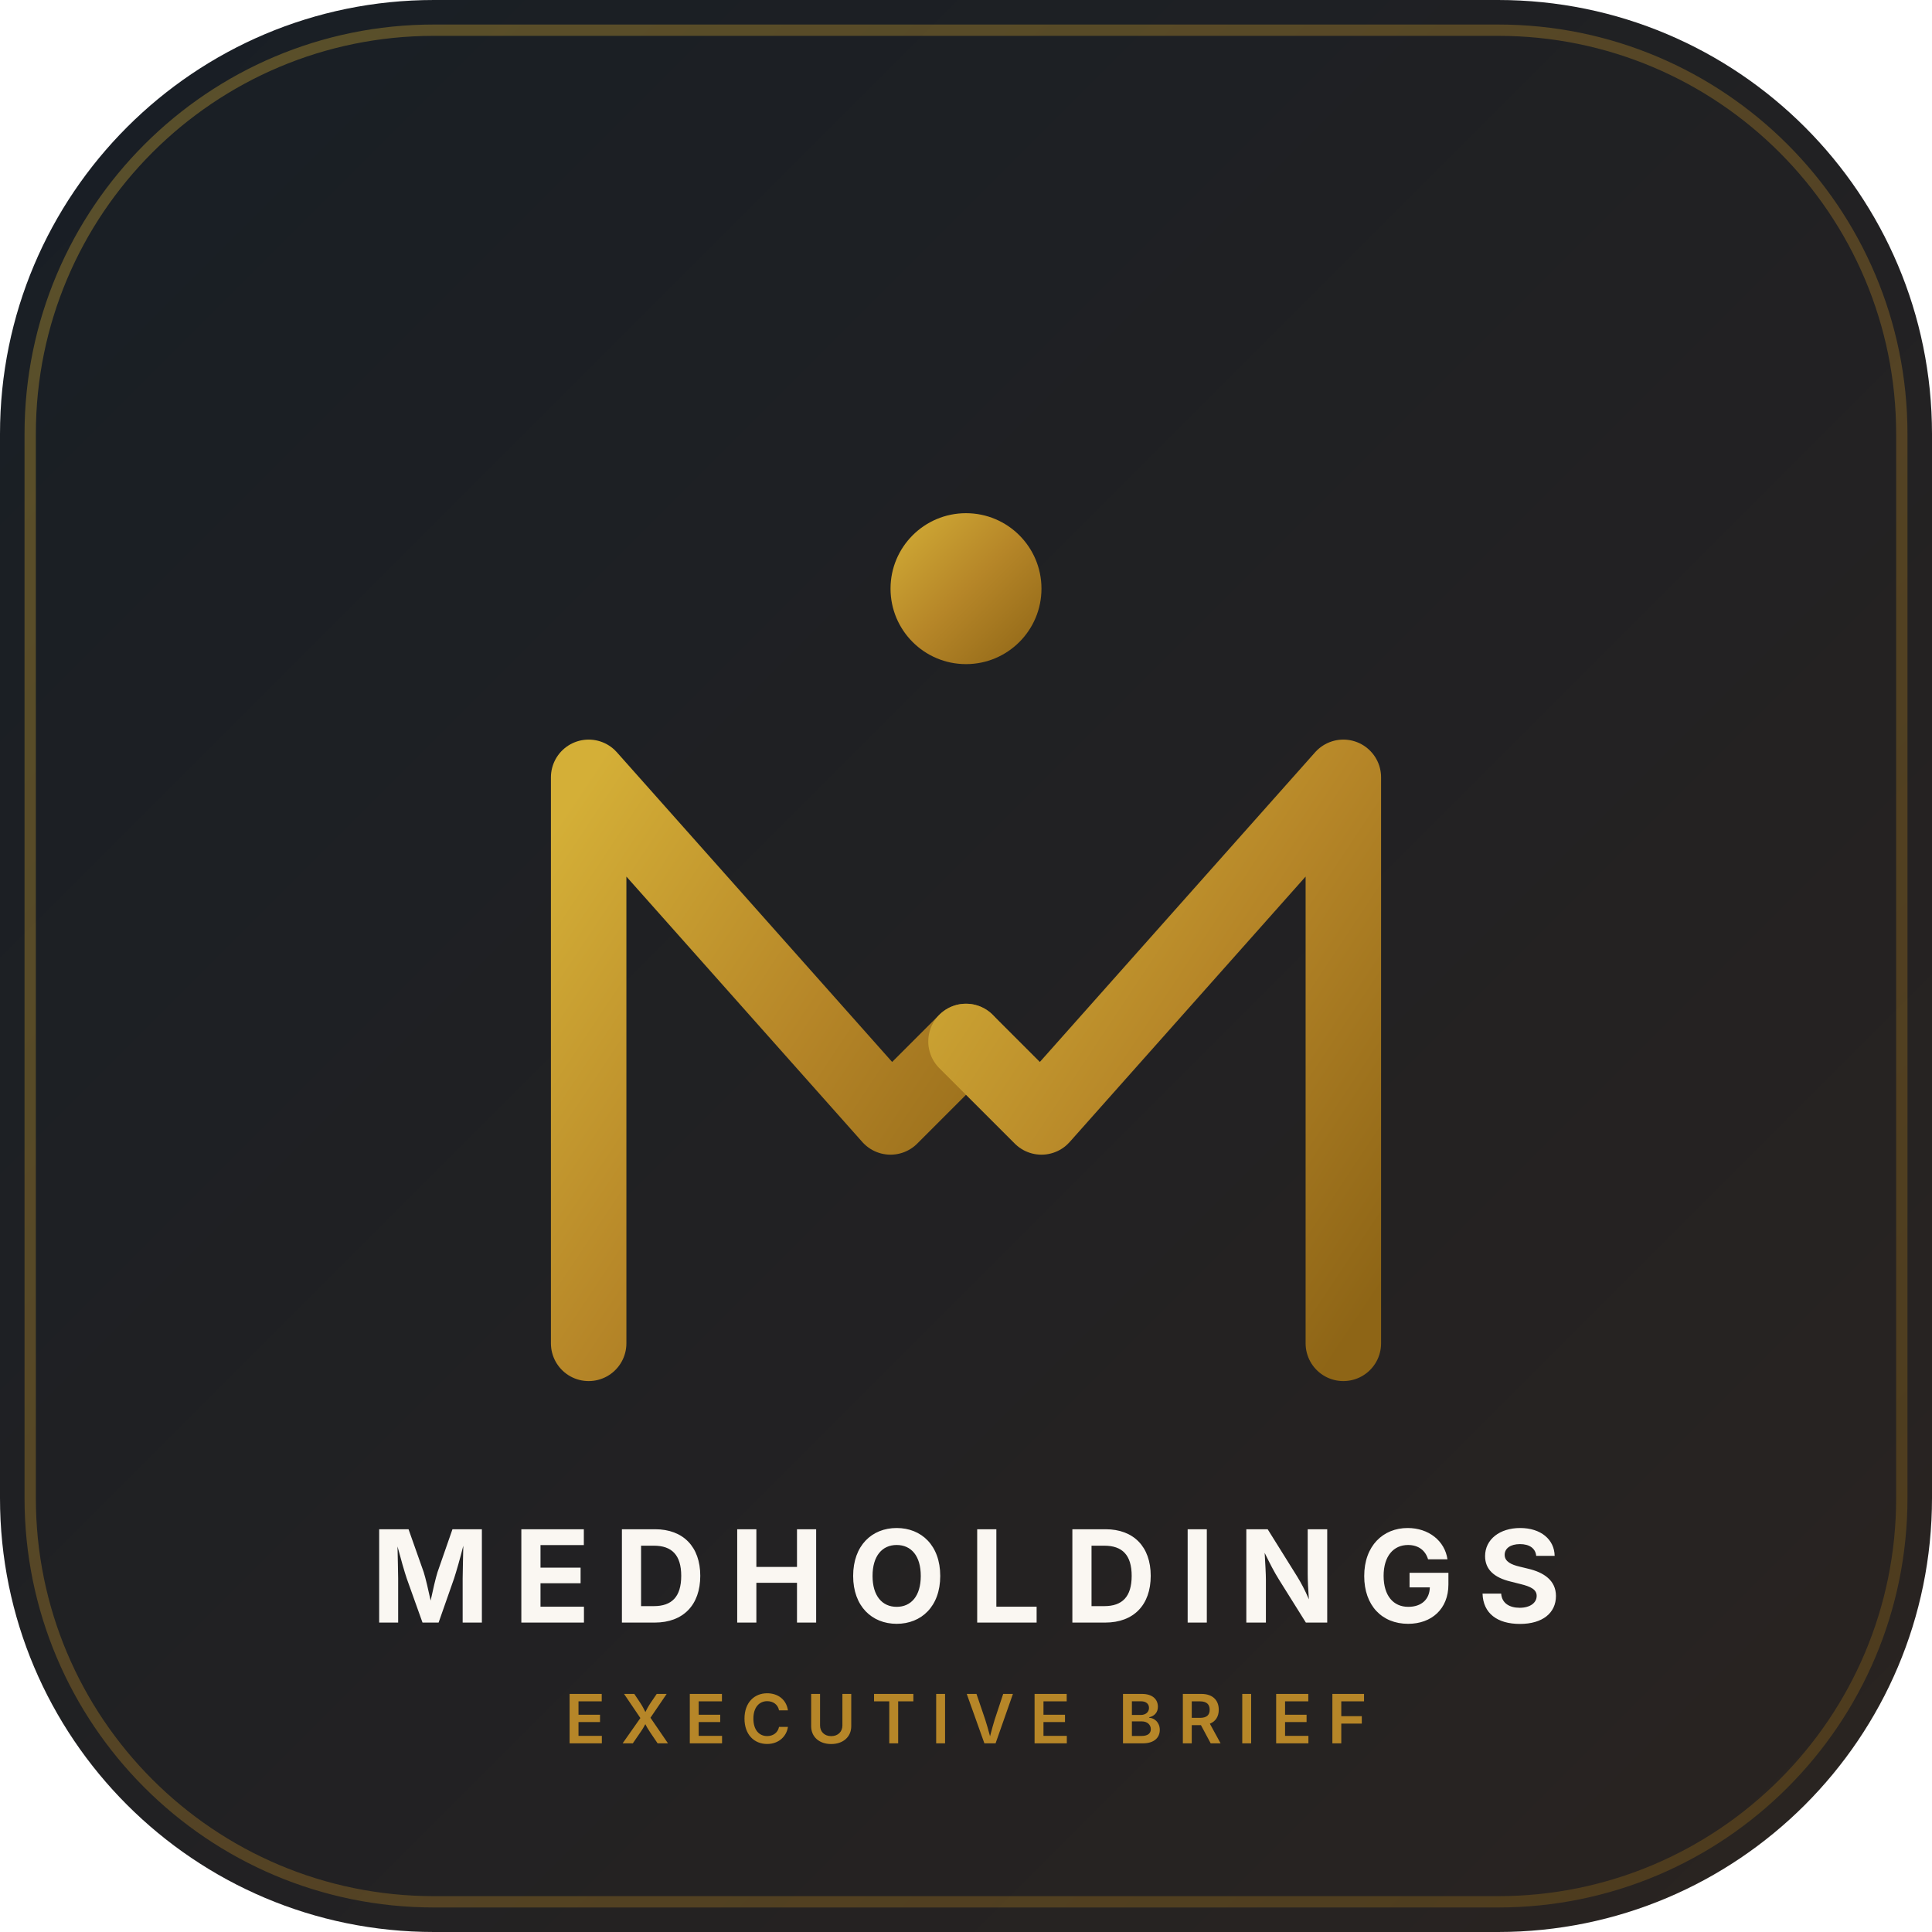
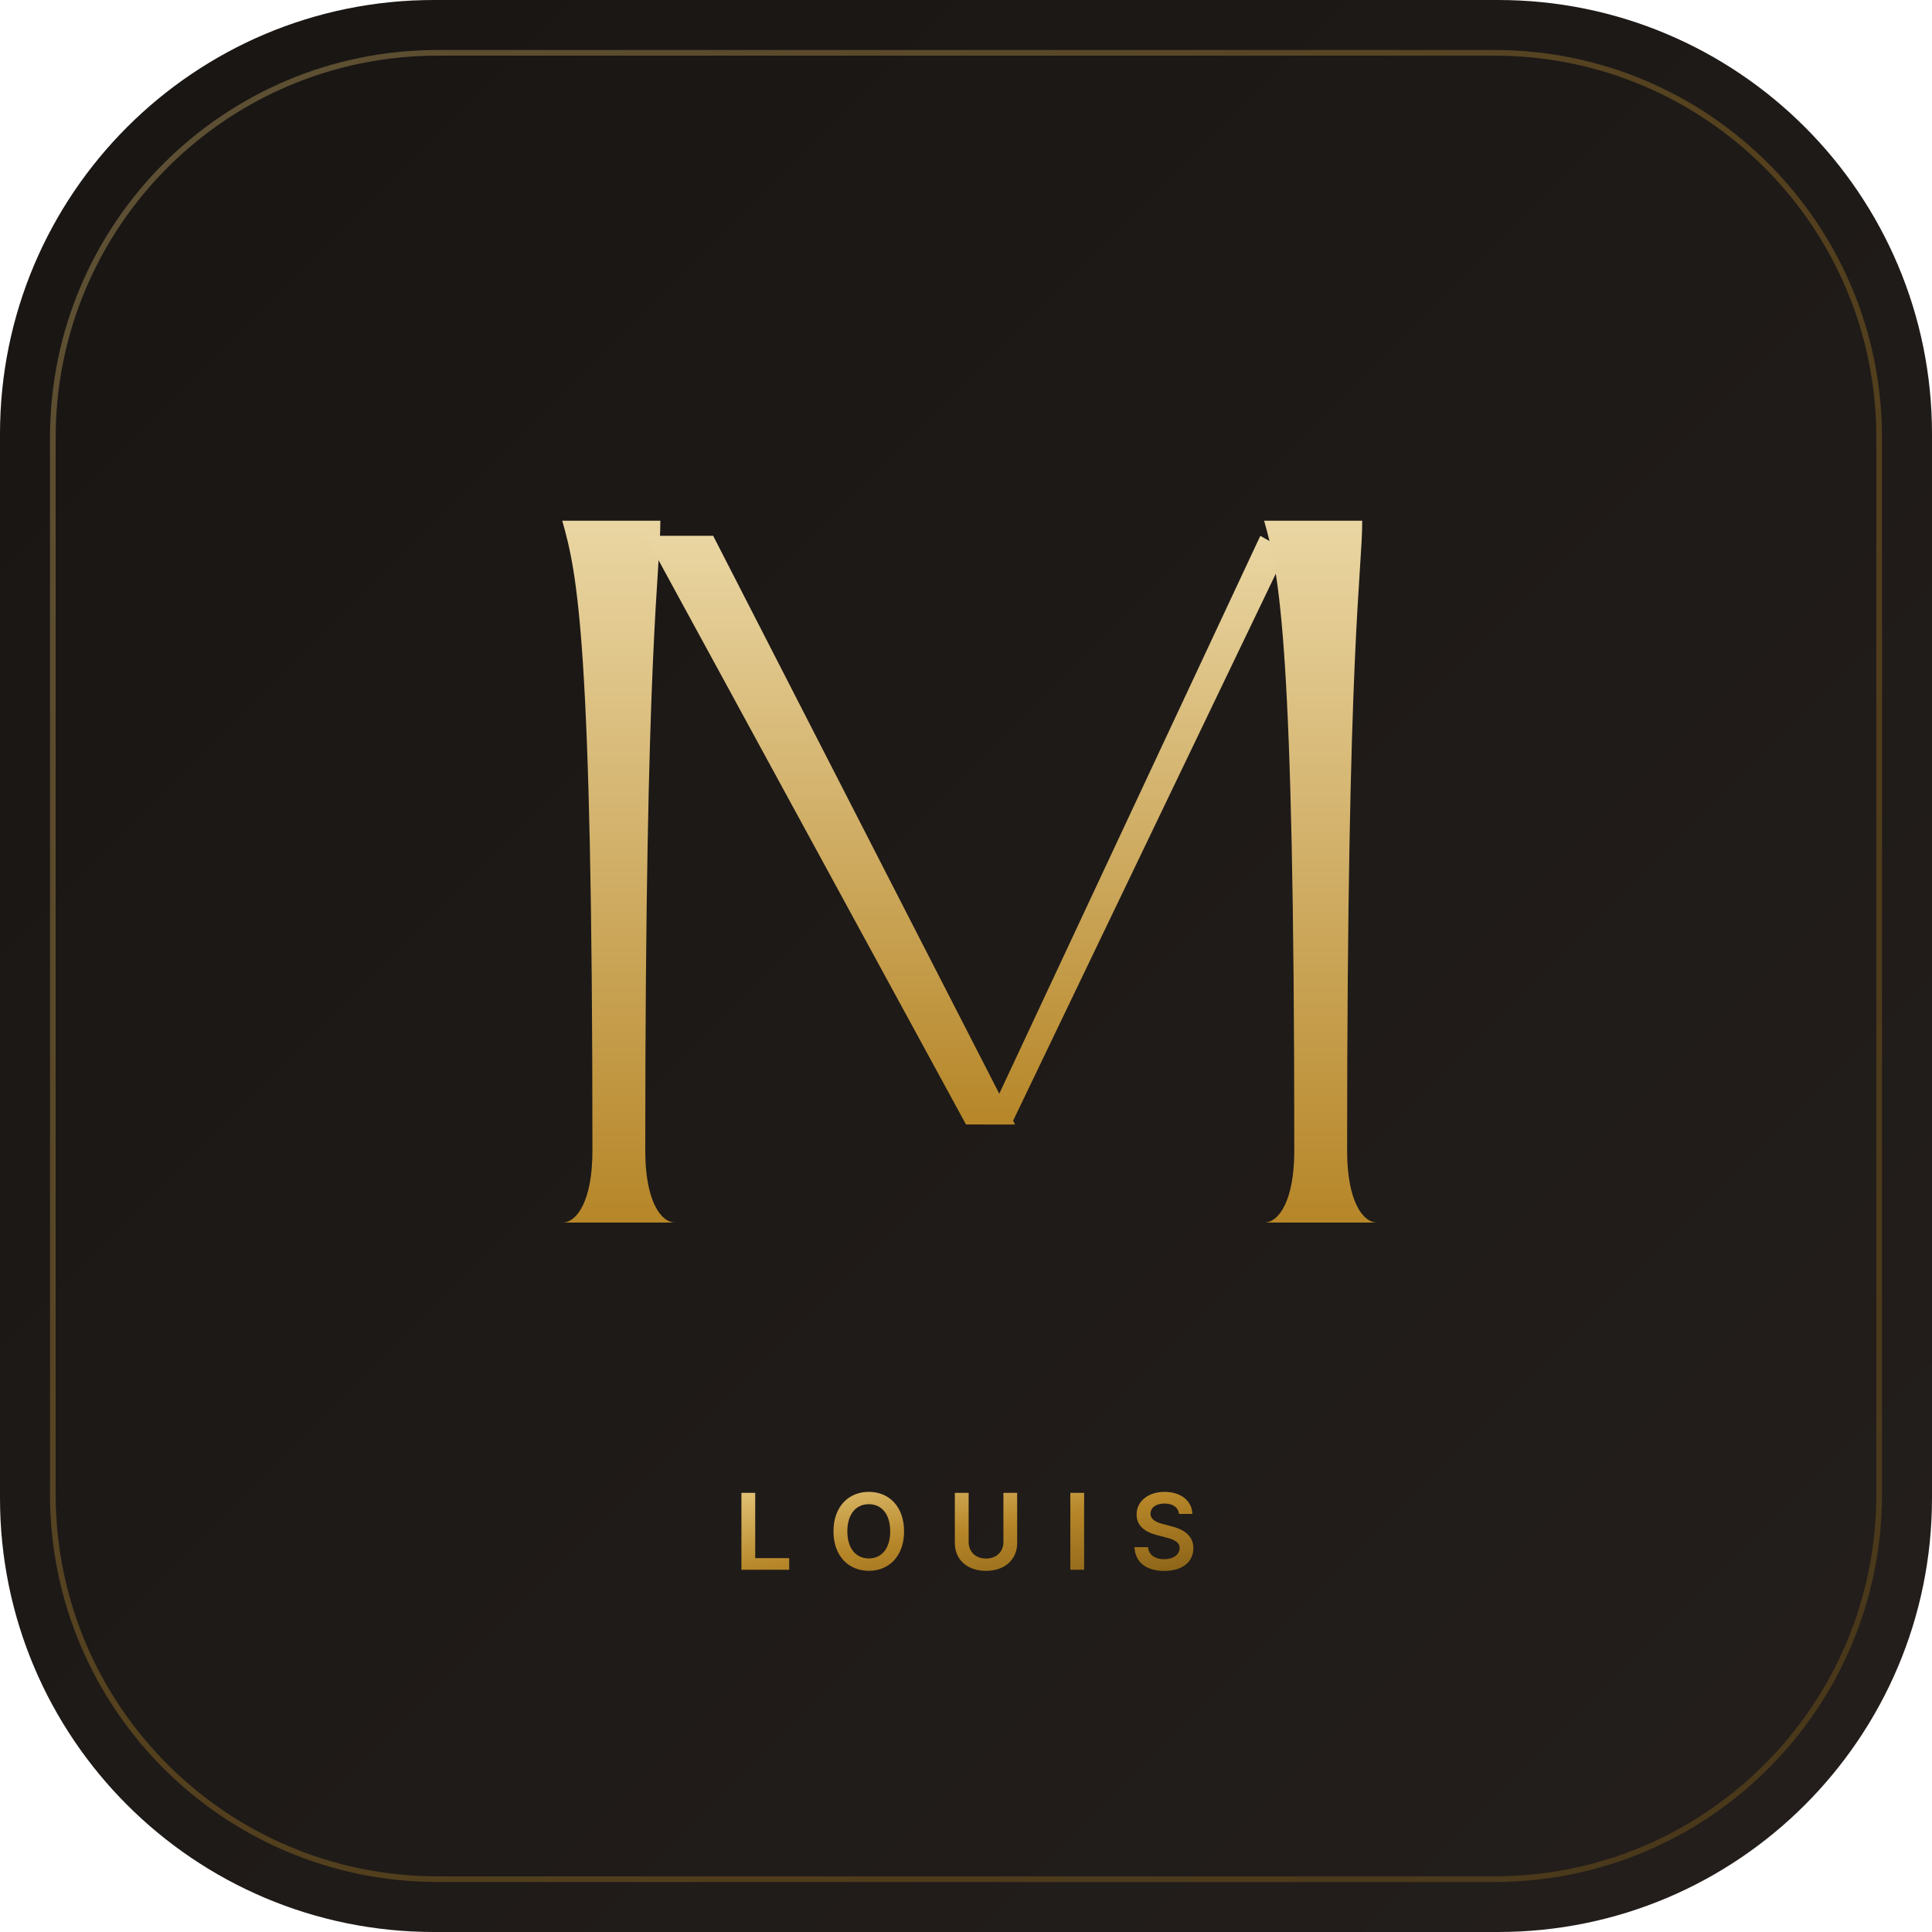
<svg xmlns="http://www.w3.org/2000/svg" viewBox="0 0 512 512" width="512" height="512">
  <defs>
    <linearGradient id="bgGrad" x1="0%" y1="0%" x2="100%" y2="100%">
-       <stop offset="0%" stop-color="#181E25" />
-       <stop offset="100%" stop-color="#2A2421" />
+       <stop offset="0%" stop-color="#181513" />
+       <stop offset="100%" stop-color="#241F1C" />
    </linearGradient>
    <linearGradient id="goldGrad" x1="0%" y1="0%" x2="100%" y2="100%">
-       <stop offset="0%" stop-color="#D4AF37" />
+       <stop offset="0%" stop-color="#E2C275" />
      <stop offset="50%" stop-color="#B68628" />
-       <stop offset="100%" stop-color="#8E6516" />
+       <stop offset="100%" stop-color="#8C6318" />
    </linearGradient>
-     <linearGradient id="terracottaGrad" x1="0%" y1="0%" x2="100%" y2="100%">
-       <stop offset="0%" stop-color="#F04E23" />
-       <stop offset="100%" stop-color="#C8461E" />
+     <linearGradient id="softGold" x1="0%" y1="0%" x2="0%" y2="100%">
+       <stop offset="0%" stop-color="#EAD6A3" />
+       <stop offset="100%" stop-color="#B68628" />
    </linearGradient>
  </defs>
  <rect width="512" height="512" rx="115" fill="url(#bgGrad)" />
-   <rect x="8" y="8" width="496" height="496" rx="107" fill="none" stroke="url(#goldGrad)" stroke-width="3" stroke-opacity="0.35" />
-   <g transform="translate(106, 116)">
-     <path d="M150 20 L150 260" stroke="url(#terracottaGrad)" stroke-width="18" stroke-linecap="round" />
-     <path d="M50 240 L50 90 L130 180 L150 160" fill="none" stroke="url(#goldGrad)" stroke-width="20" stroke-linecap="round" stroke-linejoin="round" />
-     <path d="M250 240 L250 90 L170 180 L150 160" fill="none" stroke="url(#goldGrad)" stroke-width="20" stroke-linecap="round" stroke-linejoin="round" />
-     <circle cx="150" cy="40" r="20" fill="url(#goldGrad)" />
+   <rect x="14" y="14" width="484" height="484" rx="102" fill="none" stroke="url(#goldGrad)" stroke-width="1.5" stroke-opacity="0.35" />
+   <g fill="url(#softGold)" transform="translate(141, 120)">
+     <path d="M 12 18 C 12 18 24 18 34 18 C 34 32 30 50 30 185 C 30 198 34 204 38 204 L 8 204 C 12 204 16 198 16 185 C 16 50 12 32 8 18 Z" />
+     <polygon points="30,22 115,178 128,178 48,22" />
+     <polygon points="120,178 127,178 200,26 193,22" />
+     <path d="M 198 18 C 198 18 210 18 220 18 C 220 32 216 50 216 185 C 216 198 220 204 224 204 L 194 204 C 198 204 202 198 202 185 C 202 50 198 32 194 18 Z" />
  </g>
-   <text x="256" y="430" font-family="'Plus Jakarta Sans', -apple-system, sans-serif" font-size="34" font-weight="700" letter-spacing="6" fill="#FAF7F2" text-anchor="middle">MEDHOLDINGS</text>
-   <text x="256" y="462" font-family="'Plus Jakarta Sans', -apple-system, sans-serif" font-size="18" font-weight="600" letter-spacing="4" fill="#B68628" text-anchor="middle">EXECUTIVE BRIEF</text>
+   <text x="256" y="416" font-family="'Cinzel', 'Plus Jakarta Sans', -apple-system, serif" font-size="28" font-weight="600" letter-spacing="10" fill="url(#goldGrad)" text-anchor="middle">LOUIS</text>
</svg>
